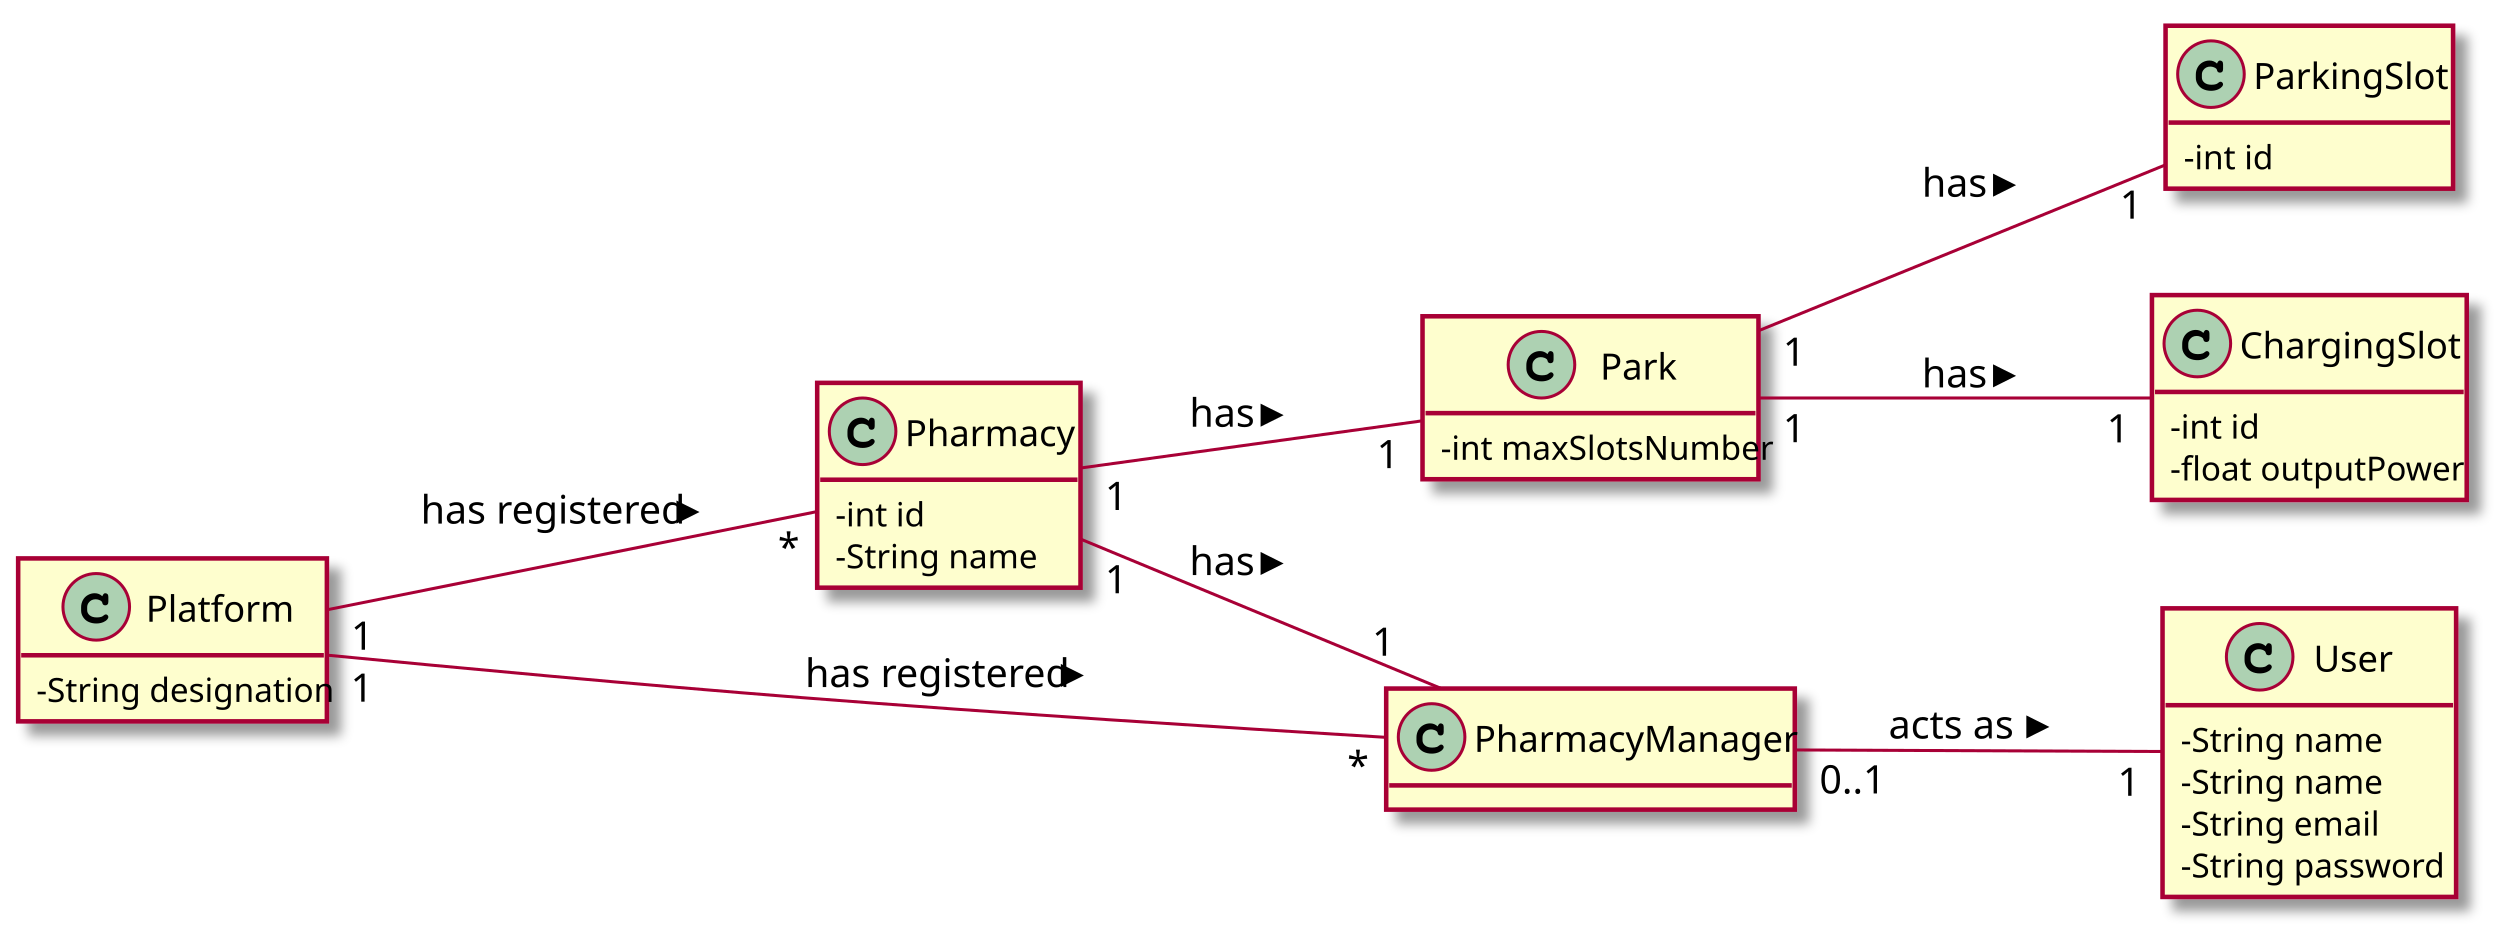
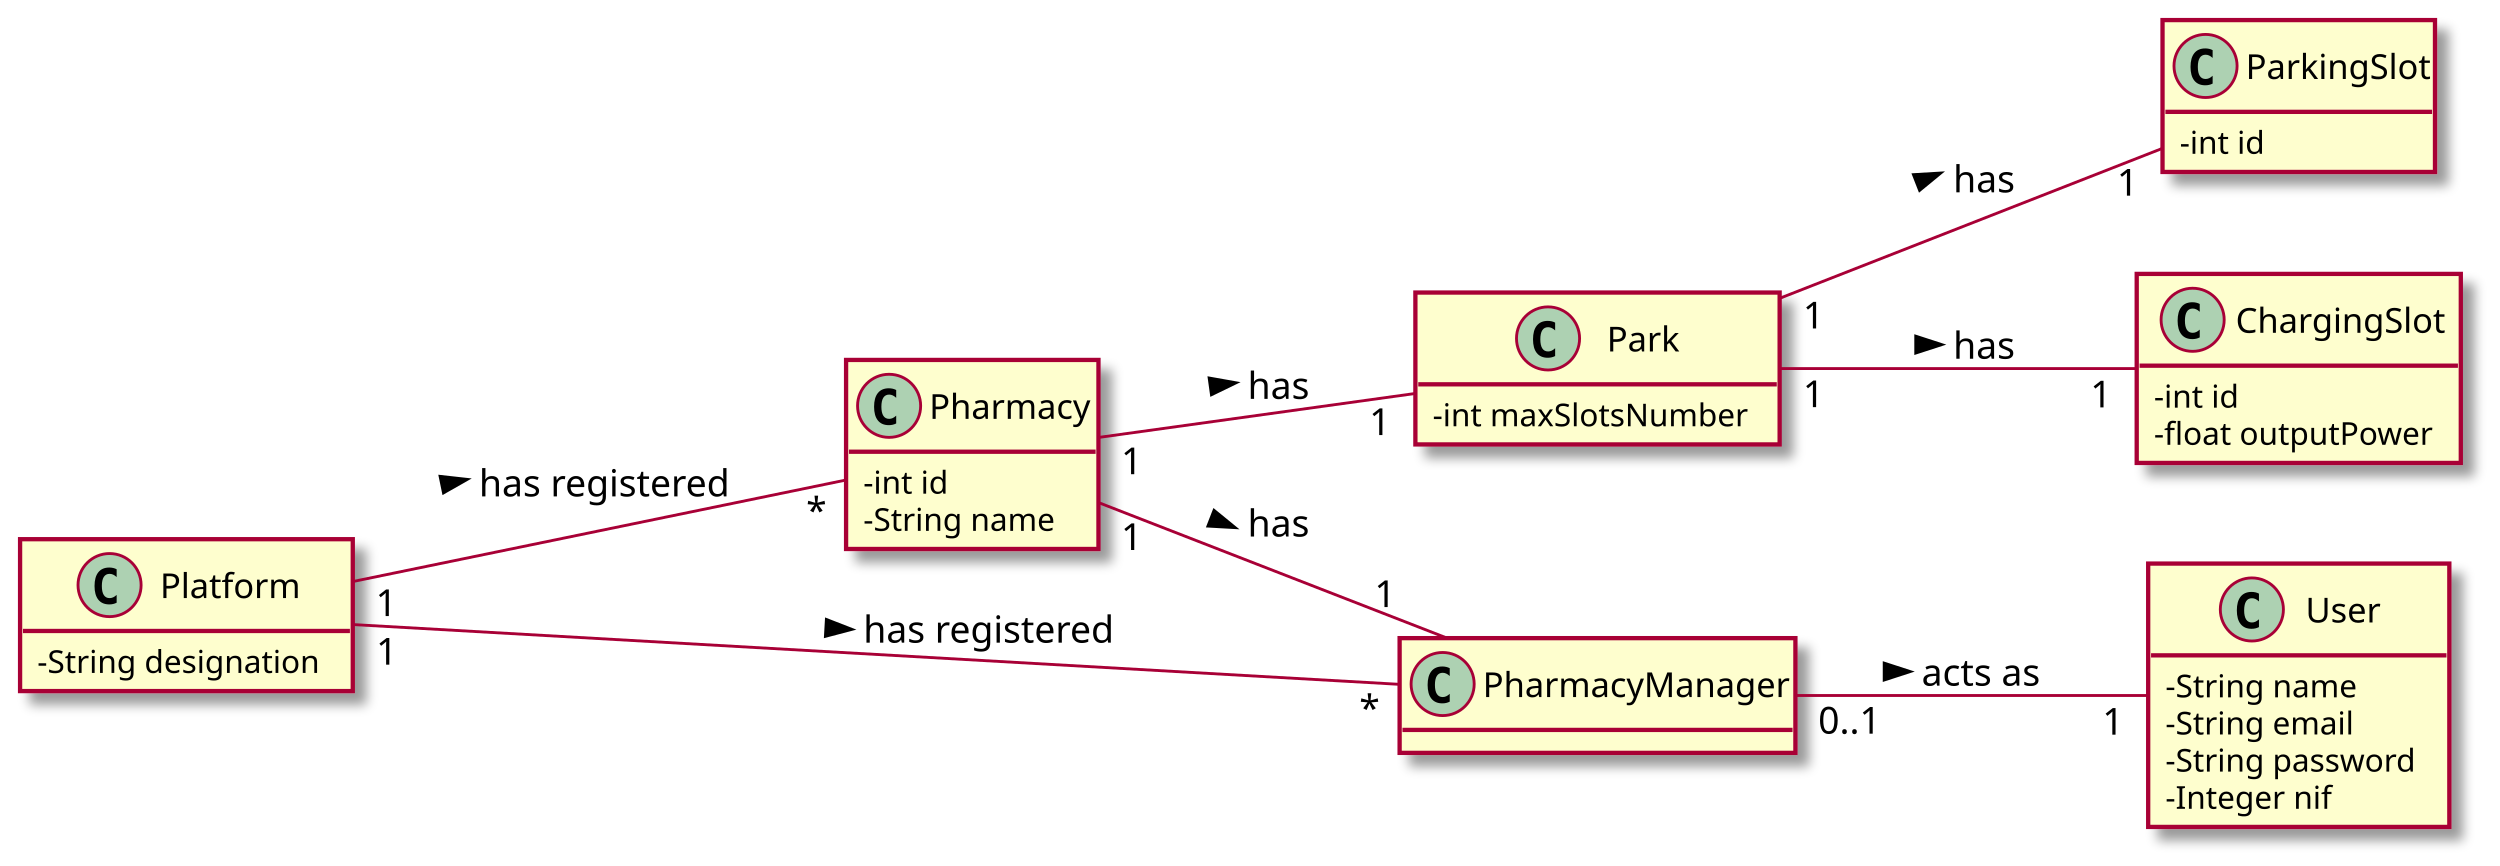
- <svg xmlns="http://www.w3.org/2000/svg" contentScriptType="application/ecmascript" contentStyleType="text/css" height="307px" preserveAspectRatio="none" style="width:826px;height:307px;" version="1.1" viewBox="0 0 826 307" width="826px" zoomAndPan="magnify">
+ <svg xmlns="http://www.w3.org/2000/svg" contentScriptType="application/ecmascript" contentStyleType="text/css" height="362.4px" preserveAspectRatio="none" style="width:1046px;height:362px;" version="1.1" viewBox="0 0 1046 362" width="1046.4px" zoomAndPan="magnify">
  <defs>
-     <filter height="300%" id="fhe6qresg5s0r" width="300%" x="-1" y="-1">
-       <feGaussianBlur result="blurOut" stdDeviation="2.0" />
+     <filter height="300%" id="fwcuy8h9rw9i4" width="300%" x="-1" y="-1">
+       <feGaussianBlur result="blurOut" stdDeviation="2.4" />
      <feColorMatrix in="blurOut" result="blurOut2" type="matrix" values="0 0 0 0 0 0 0 0 0 0 0 0 0 0 0 0 0 0 .4 0" />
-       <feOffset dx="4.0" dy="4.0" in="blurOut2" result="blurOut3" />
+       <feOffset dx="4.8" dy="4.8" in="blurOut2" result="blurOut3" />
      <feBlend in="SourceGraphic" in2="blurOut3" mode="normal" />
    </filter>
  </defs>
  <g>
-     <rect fill="#FEFECE" filter="url(#fhe6qresg5s0r)" height="53.836" id="Platform" style="stroke: #A80036; stroke-width: 1.5;" width="102" x="6" y="184.5" />
-     <ellipse cx="31.8" cy="200.5" fill="#ADD1B2" rx="11" ry="11" style="stroke: #A80036; stroke-width: 1.0;" />
-     <path d="M33.8,197 Q34.003,196.5 34.237,196.25 Q34.472,196 34.737,196 Q35.206,196 35.503,196.281 Q35.8,196.562 35.8,197.219 L35.8,198.781 Q35.8,199.438 35.519,199.719 Q35.237,200 34.8,200 Q34.409,200 34.159,199.828 Q33.909,199.656 33.8,199.203 Q33.753,198.891 33.581,198.719 Q33.269,198.391 32.706,198.203 Q32.144,198 31.581,198 Q30.878,198 30.284,198.281 Q29.706,198.562 29.253,199.188 Q28.8,199.812 28.8,200.672 L28.8,201.594 Q28.8,202.625 29.644,203.312 Q30.488,204 31.988,204 Q32.878,204 33.503,203.797 Q33.862,203.688 34.269,203.328 Q34.534,203.125 34.675,203.062 Q34.816,203 34.987,203 Q35.316,203 35.55,203.266 Q35.8,203.516 35.8,203.875 Q35.8,204.219 35.456,204.625 Q34.956,205.219 34.159,205.547 Q33.112,206 31.831,206 Q30.331,206 29.128,205.406 Q28.159,204.938 27.472,203.922 Q26.8,202.906 26.8,201.703 L26.8,200.609 Q26.8,199.359 27.394,198.266 Q28.003,197.172 29.05,196.594 Q30.113,196 31.3,196 Q32.019,196 32.644,196.25 Q33.269,196.5 33.8,197 Z " />
-     <text fill="#000000" font-family="sans-serif" font-size="12" lengthAdjust="spacingAndGlyphs" textLength="46" x="48.2" y="205.41">Platform</text>
-     <line style="stroke: #A80036; stroke-width: 1.5;" x1="7" x2="107" y1="216.5" y2="216.5" />
-     <text fill="#000000" font-family="sans-serif" font-size="11" lengthAdjust="spacingAndGlyphs" textLength="90" x="12" y="231.919">-String designation</text>
-     <rect fill="#FEFECE" filter="url(#fhe6qresg5s0r)" height="67.672" id="Pharmacy" style="stroke: #A80036; stroke-width: 1.5;" width="87" x="270" y="126.5" />
-     <ellipse cx="285" cy="142.5" fill="#ADD1B2" rx="11" ry="11" style="stroke: #A80036; stroke-width: 1.0;" />
-     <path d="M287,139 Q287.203,138.5 287.438,138.25 Q287.672,138 287.938,138 Q288.406,138 288.703,138.281 Q289,138.562 289,139.219 L289,140.781 Q289,141.438 288.719,141.719 Q288.438,142 288,142 Q287.609,142 287.359,141.828 Q287.109,141.656 287,141.203 Q286.953,140.891 286.781,140.719 Q286.469,140.391 285.906,140.203 Q285.344,140 284.781,140 Q284.078,140 283.484,140.281 Q282.906,140.562 282.453,141.188 Q282,141.812 282,142.672 L282,143.594 Q282,144.625 282.844,145.312 Q283.688,146 285.188,146 Q286.078,146 286.703,145.797 Q287.062,145.688 287.469,145.328 Q287.734,145.125 287.875,145.062 Q288.016,145 288.188,145 Q288.516,145 288.75,145.266 Q289,145.516 289,145.875 Q289,146.219 288.656,146.625 Q288.156,147.219 287.359,147.547 Q286.312,148 285.031,148 Q283.531,148 282.328,147.406 Q281.359,146.938 280.672,145.922 Q280,144.906 280,143.703 L280,142.609 Q280,141.359 280.594,140.266 Q281.203,139.172 282.25,138.594 Q283.312,138 284.5,138 Q285.219,138 285.844,138.25 Q286.469,138.5 287,139 Z " />
-     <text fill="#000000" font-family="sans-serif" font-size="12" lengthAdjust="spacingAndGlyphs" textLength="55" x="299" y="147.41">Pharmacy</text>
-     <line style="stroke: #A80036; stroke-width: 1.5;" x1="271" x2="356" y1="158.5" y2="158.5" />
-     <text fill="#000000" font-family="sans-serif" font-size="11" lengthAdjust="spacingAndGlyphs" textLength="26" x="276" y="173.919">-int id</text>
-     <text fill="#000000" font-family="sans-serif" font-size="11" lengthAdjust="spacingAndGlyphs" textLength="61" x="276" y="187.755">-String name</text>
-     <rect fill="#FEFECE" filter="url(#fhe6qresg5s0r)" height="95.344" id="User" style="stroke: #A80036; stroke-width: 1.5;" width="97" x="714.5" y="201" />
-     <ellipse cx="746.6" cy="217" fill="#ADD1B2" rx="11" ry="11" style="stroke: #A80036; stroke-width: 1.0;" />
-     <path d="M748.6,213.5 Q748.803,213 749.038,212.75 Q749.272,212.5 749.538,212.5 Q750.006,212.5 750.303,212.781 Q750.6,213.062 750.6,213.719 L750.6,215.281 Q750.6,215.938 750.319,216.219 Q750.038,216.5 749.6,216.5 Q749.209,216.5 748.959,216.328 Q748.709,216.156 748.6,215.703 Q748.553,215.391 748.381,215.219 Q748.069,214.891 747.506,214.703 Q746.944,214.5 746.381,214.5 Q745.678,214.5 745.084,214.781 Q744.506,215.062 744.053,215.688 Q743.6,216.312 743.6,217.172 L743.6,218.094 Q743.6,219.125 744.444,219.812 Q745.288,220.5 746.788,220.5 Q747.678,220.5 748.303,220.297 Q748.663,220.188 749.069,219.828 Q749.334,219.625 749.475,219.562 Q749.616,219.5 749.788,219.5 Q750.116,219.5 750.35,219.766 Q750.6,220.016 750.6,220.375 Q750.6,220.719 750.256,221.125 Q749.756,221.719 748.959,222.047 Q747.913,222.5 746.631,222.5 Q745.131,222.5 743.928,221.906 Q742.959,221.438 742.272,220.422 Q741.6,219.406 741.6,218.203 L741.6,217.109 Q741.6,215.859 742.194,214.766 Q742.803,213.672 743.85,213.094 Q744.913,212.5 746.1,212.5 Q746.819,212.5 747.444,212.75 Q748.069,213 748.6,213.5 Z " />
-     <text fill="#000000" font-family="sans-serif" font-size="12" lengthAdjust="spacingAndGlyphs" textLength="27" x="764.4" y="221.91">User</text>
-     <line style="stroke: #A80036; stroke-width: 1.5;" x1="715.5" x2="810.5" y1="233" y2="233" />
-     <text fill="#000000" font-family="sans-serif" font-size="11" lengthAdjust="spacingAndGlyphs" textLength="61" x="720.5" y="248.419">-String name</text>
-     <text fill="#000000" font-family="sans-serif" font-size="11" lengthAdjust="spacingAndGlyphs" textLength="61" x="720.5" y="262.255">-String name</text>
-     <text fill="#000000" font-family="sans-serif" font-size="11" lengthAdjust="spacingAndGlyphs" textLength="59" x="720.5" y="276.091">-String email</text>
-     <text fill="#000000" font-family="sans-serif" font-size="11" lengthAdjust="spacingAndGlyphs" textLength="85" x="720.5" y="289.927">-String password</text>
-     <rect fill="#FEFECE" filter="url(#fhe6qresg5s0r)" height="40" id="PharmacyManager" style="stroke: #A80036; stroke-width: 1.5;" width="135" x="458" y="227.5" />
-     <ellipse cx="473" cy="243.5" fill="#ADD1B2" rx="11" ry="11" style="stroke: #A80036; stroke-width: 1.0;" />
-     <path d="M475,240 Q475.203,239.5 475.438,239.25 Q475.672,239 475.938,239 Q476.406,239 476.703,239.281 Q477,239.562 477,240.219 L477,241.781 Q477,242.438 476.719,242.719 Q476.438,243 476,243 Q475.609,243 475.359,242.828 Q475.109,242.656 475,242.203 Q474.953,241.891 474.781,241.719 Q474.469,241.391 473.906,241.203 Q473.344,241 472.781,241 Q472.078,241 471.484,241.281 Q470.906,241.562 470.453,242.188 Q470,242.812 470,243.672 L470,244.594 Q470,245.625 470.844,246.312 Q471.688,247 473.188,247 Q474.078,247 474.703,246.797 Q475.062,246.688 475.469,246.328 Q475.734,246.125 475.875,246.062 Q476.016,246 476.188,246 Q476.516,246 476.75,246.266 Q477,246.516 477,246.875 Q477,247.219 476.656,247.625 Q476.156,248.219 475.359,248.547 Q474.312,249 473.031,249 Q471.531,249 470.328,248.406 Q469.359,247.938 468.672,246.922 Q468,245.906 468,244.703 L468,243.609 Q468,242.359 468.594,241.266 Q469.203,240.172 470.25,239.594 Q471.312,239 472.5,239 Q473.219,239 473.844,239.25 Q474.469,239.5 475,240 Z " />
-     <text fill="#000000" font-family="sans-serif" font-size="12" lengthAdjust="spacingAndGlyphs" textLength="103" x="487" y="248.41">PharmacyManager</text>
-     <line style="stroke: #A80036; stroke-width: 1.5;" x1="459" x2="592" y1="259.5" y2="259.5" />
-     <rect fill="#FEFECE" filter="url(#fhe6qresg5s0r)" height="53.836" id="Park" style="stroke: #A80036; stroke-width: 1.5;" width="111" x="470" y="104.5" />
-     <ellipse cx="509.3" cy="120.5" fill="#ADD1B2" rx="11" ry="11" style="stroke: #A80036; stroke-width: 1.0;" />
-     <path d="M511.3,117 Q511.503,116.5 511.738,116.25 Q511.972,116 512.237,116 Q512.706,116 513.003,116.281 Q513.3,116.562 513.3,117.219 L513.3,118.781 Q513.3,119.438 513.019,119.719 Q512.737,120 512.3,120 Q511.909,120 511.659,119.828 Q511.409,119.656 511.3,119.203 Q511.253,118.891 511.081,118.719 Q510.769,118.391 510.206,118.203 Q509.644,118 509.081,118 Q508.378,118 507.784,118.281 Q507.206,118.562 506.753,119.188 Q506.3,119.812 506.3,120.672 L506.3,121.594 Q506.3,122.625 507.144,123.312 Q507.988,124 509.488,124 Q510.378,124 511.003,123.797 Q511.363,123.688 511.769,123.328 Q512.034,123.125 512.175,123.062 Q512.316,123 512.487,123 Q512.816,123 513.05,123.266 Q513.3,123.516 513.3,123.875 Q513.3,124.219 512.956,124.625 Q512.456,125.219 511.659,125.547 Q510.613,126 509.331,126 Q507.831,126 506.628,125.406 Q505.659,124.938 504.972,123.922 Q504.3,122.906 504.3,121.703 L504.3,120.609 Q504.3,119.359 504.894,118.266 Q505.503,117.172 506.55,116.594 Q507.613,116 508.8,116 Q509.519,116 510.144,116.25 Q510.769,116.5 511.3,117 Z " />
-     <text fill="#000000" font-family="sans-serif" font-size="12" lengthAdjust="spacingAndGlyphs" textLength="25" x="528.7" y="125.41">Park</text>
-     <line style="stroke: #A80036; stroke-width: 1.5;" x1="471" x2="580" y1="136.5" y2="136.5" />
-     <text fill="#000000" font-family="sans-serif" font-size="11" lengthAdjust="spacingAndGlyphs" textLength="99" x="476" y="151.919">-int maxSlotsNumber</text>
-     <rect fill="#FEFECE" filter="url(#fhe6qresg5s0r)" height="67.672" id="ChargingSlot" style="stroke: #A80036; stroke-width: 1.5;" width="104" x="711" y="97.5" />
-     <ellipse cx="726" cy="113.5" fill="#ADD1B2" rx="11" ry="11" style="stroke: #A80036; stroke-width: 1.0;" />
-     <path d="M728,110 Q728.203,109.5 728.438,109.25 Q728.672,109 728.938,109 Q729.406,109 729.703,109.281 Q730,109.562 730,110.219 L730,111.781 Q730,112.438 729.719,112.719 Q729.438,113 729,113 Q728.609,113 728.359,112.828 Q728.109,112.656 728,112.203 Q727.953,111.891 727.781,111.719 Q727.469,111.391 726.906,111.203 Q726.344,111 725.781,111 Q725.078,111 724.484,111.281 Q723.906,111.562 723.453,112.188 Q723,112.812 723,113.672 L723,114.594 Q723,115.625 723.844,116.312 Q724.688,117 726.188,117 Q727.078,117 727.703,116.797 Q728.062,116.688 728.469,116.328 Q728.734,116.125 728.875,116.062 Q729.016,116 729.188,116 Q729.516,116 729.75,116.266 Q730,116.516 730,116.875 Q730,117.219 729.656,117.625 Q729.156,118.219 728.359,118.547 Q727.312,119 726.031,119 Q724.531,119 723.328,118.406 Q722.359,117.938 721.672,116.922 Q721,115.906 721,114.703 L721,113.609 Q721,112.359 721.594,111.266 Q722.203,110.172 723.25,109.594 Q724.312,109 725.5,109 Q726.219,109 726.844,109.25 Q727.469,109.5 728,110 Z " />
-     <text fill="#000000" font-family="sans-serif" font-size="12" lengthAdjust="spacingAndGlyphs" textLength="72" x="740" y="118.41">ChargingSlot</text>
-     <line style="stroke: #A80036; stroke-width: 1.5;" x1="712" x2="814" y1="129.5" y2="129.5" />
-     <text fill="#000000" font-family="sans-serif" font-size="11" lengthAdjust="spacingAndGlyphs" textLength="26" x="717" y="144.919">-int id</text>
-     <text fill="#000000" font-family="sans-serif" font-size="11" lengthAdjust="spacingAndGlyphs" textLength="90" x="717" y="158.755">-float outputPower</text>
-     <rect fill="#FEFECE" filter="url(#fhe6qresg5s0r)" height="53.836" id="ParkingSlot" style="stroke: #A80036; stroke-width: 1.5;" width="95" x="715.5" y="8.5" />
-     <ellipse cx="730.5" cy="24.5" fill="#ADD1B2" rx="11" ry="11" style="stroke: #A80036; stroke-width: 1.0;" />
-     <path d="M732.5,21 Q732.703,20.5 732.938,20.25 Q733.172,20 733.438,20 Q733.906,20 734.203,20.281 Q734.5,20.562 734.5,21.219 L734.5,22.781 Q734.5,23.438 734.219,23.719 Q733.938,24 733.5,24 Q733.109,24 732.859,23.828 Q732.609,23.656 732.5,23.203 Q732.453,22.891 732.281,22.719 Q731.969,22.391 731.406,22.203 Q730.844,22 730.281,22 Q729.578,22 728.984,22.281 Q728.406,22.562 727.953,23.188 Q727.5,23.812 727.5,24.672 L727.5,25.594 Q727.5,26.625 728.344,27.312 Q729.188,28 730.688,28 Q731.578,28 732.203,27.797 Q732.562,27.688 732.969,27.328 Q733.234,27.125 733.375,27.062 Q733.516,27 733.688,27 Q734.016,27 734.25,27.266 Q734.5,27.516 734.5,27.875 Q734.5,28.219 734.156,28.625 Q733.656,29.219 732.859,29.547 Q731.812,30 730.531,30 Q729.031,30 727.828,29.406 Q726.859,28.938 726.172,27.922 Q725.5,26.906 725.5,25.703 L725.5,24.609 Q725.5,23.359 726.094,22.266 Q726.703,21.172 727.75,20.594 Q728.812,20 730,20 Q730.719,20 731.344,20.25 Q731.969,20.5 732.5,21 Z " />
-     <text fill="#000000" font-family="sans-serif" font-size="12" lengthAdjust="spacingAndGlyphs" textLength="63" x="744.5" y="29.41">ParkingSlot</text>
-     <line style="stroke: #A80036; stroke-width: 1.5;" x1="716.5" x2="809.5" y1="40.5" y2="40.5" />
-     <text fill="#000000" font-family="sans-serif" font-size="11" lengthAdjust="spacingAndGlyphs" textLength="26" x="721.5" y="55.919">-int id</text>
-     <path d="M108.281,201.424 C155.506,191.961 225.385,177.957 269.925,169.032 " fill="none" id="Platform-Pharmacy" style="stroke: #A80036; stroke-width: 1.0;" />
-     <text fill="#000000" font-family="sans-serif" font-size="13" lengthAdjust="spacingAndGlyphs" textLength="82" x="139" y="172.995">has registered</text>
-     <polygon fill="#000000" points="224,166.176,230,169.176,224,172.176,224,166.176" style="stroke: #000000; stroke-width: 1.0;" />
-     <text fill="#000000" font-family="sans-serif" font-size="13" lengthAdjust="spacingAndGlyphs" textLength="7" x="115.985" y="214.663">1</text>
-     <text fill="#000000" font-family="sans-serif" font-size="13" lengthAdjust="spacingAndGlyphs" textLength="5" x="257.006" y="185.427">*</text>
-     <path d="M108.163,216.474 C150.065,220.54 211.394,226.285 265,230.5 C330.489,235.65 405.362,240.437 457.798,243.611 " fill="none" id="Platform-PharmacyManager" style="stroke: #A80036; stroke-width: 1.0;" />
-     <text fill="#000000" font-family="sans-serif" font-size="13" lengthAdjust="spacingAndGlyphs" textLength="82" x="266" y="226.995">has registered</text>
-     <polygon fill="#000000" points="351,220.176,357,223.176,351,226.176,351,220.176" style="stroke: #000000; stroke-width: 1.0;" />
-     <text fill="#000000" font-family="sans-serif" font-size="13" lengthAdjust="spacingAndGlyphs" textLength="7" x="115.85" y="231.83">1</text>
-     <text fill="#000000" font-family="sans-serif" font-size="13" lengthAdjust="spacingAndGlyphs" textLength="5" x="445.12" y="257.575">*</text>
-     <path d="M593.041,247.783 C631.669,247.947 679.429,248.149 714.305,248.298 " fill="none" id="PharmacyManager-User" style="stroke: #A80036; stroke-width: 1.0;" />
-     <text fill="#000000" font-family="sans-serif" font-size="13" lengthAdjust="spacingAndGlyphs" textLength="43" x="624" y="243.995">acts as</text>
-     <polygon fill="#000000" points="670,237.176,676,240.176,670,243.176,670,237.176" style="stroke: #000000; stroke-width: 1.0;" />
-     <text fill="#000000" font-family="sans-serif" font-size="13" lengthAdjust="spacingAndGlyphs" textLength="22" x="601.14" y="262.15">0..1</text>
-     <text fill="#000000" font-family="sans-serif" font-size="13" lengthAdjust="spacingAndGlyphs" textLength="7" x="699.639" y="262.938">1</text>
-     <path d="M357.25,178.211 C391.668,192.47 440.052,212.514 475.931,227.378 " fill="none" id="Pharmacy-PharmacyManager" style="stroke: #A80036; stroke-width: 1.0;" />
-     <text fill="#000000" font-family="sans-serif" font-size="13" lengthAdjust="spacingAndGlyphs" textLength="21" x="393" y="189.995">has</text>
-     <polygon fill="#000000" points="417,183.176,423,186.176,417,189.176,417,183.176" style="stroke: #000000; stroke-width: 1.0;" />
-     <text fill="#000000" font-family="sans-serif" font-size="13" lengthAdjust="spacingAndGlyphs" textLength="7" x="365.076" y="196.021">1</text>
-     <text fill="#000000" font-family="sans-serif" font-size="13" lengthAdjust="spacingAndGlyphs" textLength="7" x="453.342" y="216.664">1</text>
-     <path d="M357.25,154.596 C389.749,150.108 434.701,143.901 469.818,139.051 " fill="none" id="Pharmacy-Park" style="stroke: #A80036; stroke-width: 1.0;" />
-     <text fill="#000000" font-family="sans-serif" font-size="13" lengthAdjust="spacingAndGlyphs" textLength="21" x="393" y="140.995">has</text>
-     <polygon fill="#000000" points="417,134.176,423,137.176,417,140.176,417,134.176" style="stroke: #000000; stroke-width: 1.0;" />
-     <text fill="#000000" font-family="sans-serif" font-size="13" lengthAdjust="spacingAndGlyphs" textLength="7" x="365.076" y="168.495">1</text>
-     <text fill="#000000" font-family="sans-serif" font-size="13" lengthAdjust="spacingAndGlyphs" textLength="7" x="454.865" y="154.67">1</text>
-     <path d="M581.12,131.5 C620.253,131.5 672.593,131.5 710.9,131.5 " fill="none" id="Park-ChargingSlot" style="stroke: #A80036; stroke-width: 1.0;" />
-     <text fill="#000000" font-family="sans-serif" font-size="13" lengthAdjust="spacingAndGlyphs" textLength="21" x="635" y="127.995">has</text>
-     <polygon fill="#000000" points="659,121.176,665,124.176,659,127.176,659,121.176" style="stroke: #000000; stroke-width: 1.0;" />
-     <text fill="#000000" font-family="sans-serif" font-size="13" lengthAdjust="spacingAndGlyphs" textLength="7" x="589.064" y="146.105">1</text>
-     <text fill="#000000" font-family="sans-serif" font-size="13" lengthAdjust="spacingAndGlyphs" textLength="7" x="696.081" y="146.168">1</text>
-     <path d="M581.12,109.234 C621.748,92.673 676.61,70.309 715.226,54.567 " fill="none" id="Park-ParkingSlot" style="stroke: #A80036; stroke-width: 1.0;" />
-     <text fill="#000000" font-family="sans-serif" font-size="13" lengthAdjust="spacingAndGlyphs" textLength="21" x="635" y="64.995">has</text>
-     <polygon fill="#000000" points="659,58.176,665,61.176,659,64.176,659,58.176" style="stroke: #000000; stroke-width: 1.0;" />
-     <text fill="#000000" font-family="sans-serif" font-size="13" lengthAdjust="spacingAndGlyphs" textLength="7" x="589.064" y="120.847">1</text>
-     <text fill="#000000" font-family="sans-serif" font-size="13" lengthAdjust="spacingAndGlyphs" textLength="7" x="700.375" y="72.246">1</text>
+     <rect codeLine="5" fill="#FEFECE" filter="url(#fwcuy8h9rw9i4)" height="63.546" id="Platform" style="stroke: #A80036; stroke-width: 1.8;" width="139.2" x="8.4" y="225.6" />
+     <ellipse cx="45.84" cy="244.8" fill="#ADD1B2" rx="13.2" ry="13.2" style="stroke: #A80036; stroke-width: 1.2;" />
+     <path d="M48.808,252.172 Q48.111,252.53 47.343,252.71 Q46.577,252.889 45.73,252.889 Q42.722,252.889 41.138,250.907 Q39.554,248.924 39.554,245.179 Q39.554,241.424 41.138,239.442 Q42.722,237.459 45.73,237.459 Q46.577,237.459 47.353,237.639 Q48.13,237.818 48.808,238.177 L48.808,241.444 Q48.051,240.746 47.339,240.423 Q46.626,240.099 45.869,240.099 Q44.256,240.099 43.434,241.379 Q42.612,242.659 42.612,245.179 Q42.612,247.689 43.434,248.969 Q44.256,250.249 45.869,250.249 Q46.626,250.249 47.339,249.925 Q48.051,249.602 48.808,248.905 Z " fill="#000000" />
+     <text fill="#000000" font-family="sans-serif" font-size="14.4" lengthAdjust="spacingAndGlyphs" textLength="57.6" x="66.96" y="250.242">Platform</text>
+     <line style="stroke: #A80036; stroke-width: 1.8;" x1="9.6" x2="146.4" y1="264" y2="264" />
+     <text fill="#000000" font-family="sans-serif" font-size="13.2" lengthAdjust="spacingAndGlyphs" textLength="124.8" x="15.6" y="281.562">-String designation</text>
+     <rect codeLine="9" fill="#FEFECE" filter="url(#fwcuy8h9rw9i4)" height="79.092" id="Pharmacy" style="stroke: #A80036; stroke-width: 1.8;" width="105.6" x="354" y="150.6" />
+     <ellipse cx="372" cy="169.8" fill="#ADD1B2" rx="13.2" ry="13.2" style="stroke: #A80036; stroke-width: 1.2;" />
+     <path d="M374.968,177.172 Q374.271,177.53 373.503,177.71 Q372.736,177.889 371.89,177.889 Q368.882,177.889 367.298,175.907 Q365.714,173.924 365.714,170.179 Q365.714,166.424 367.298,164.442 Q368.882,162.459 371.89,162.459 Q372.736,162.459 373.514,162.639 Q374.29,162.818 374.968,163.177 L374.968,166.444 Q374.211,165.746 373.498,165.423 Q372.786,165.099 372.029,165.099 Q370.416,165.099 369.594,166.379 Q368.772,167.659 368.772,170.179 Q368.772,172.689 369.594,173.969 Q370.416,175.249 372.029,175.249 Q372.786,175.249 373.498,174.925 Q374.211,174.602 374.968,173.905 Z " fill="#000000" />
+     <text fill="#000000" font-family="sans-serif" font-size="14.4" lengthAdjust="spacingAndGlyphs" textLength="67.2" x="388.8" y="175.242">Pharmacy</text>
+     <line style="stroke: #A80036; stroke-width: 1.8;" x1="355.2" x2="458.4" y1="189" y2="189" />
+     <text fill="#000000" font-family="sans-serif" font-size="13.2" lengthAdjust="spacingAndGlyphs" textLength="39.6" x="361.2" y="206.562">-int id</text>
+     <text fill="#000000" font-family="sans-serif" font-size="13.2" lengthAdjust="spacingAndGlyphs" textLength="84" x="361.2" y="222.108">-String name</text>
+     <rect codeLine="14" fill="#FEFECE" filter="url(#fwcuy8h9rw9i4)" height="110.184" id="User" style="stroke: #A80036; stroke-width: 1.8;" width="126" x="898.8" y="235.8" />
+     <ellipse cx="942.18" cy="255" fill="#ADD1B2" rx="13.2" ry="13.2" style="stroke: #A80036; stroke-width: 1.2;" />
+     <path d="M945.148,262.372 Q944.451,262.73 943.683,262.91 Q942.917,263.089 942.07,263.089 Q939.062,263.089 937.478,261.107 Q935.894,259.124 935.894,255.379 Q935.894,251.624 937.478,249.642 Q939.062,247.659 942.07,247.659 Q942.917,247.659 943.693,247.839 Q944.47,248.018 945.148,248.377 L945.148,251.644 Q944.391,250.946 943.678,250.623 Q942.966,250.299 942.209,250.299 Q940.596,250.299 939.774,251.579 Q938.952,252.859 938.952,255.379 Q938.952,257.889 939.774,259.169 Q940.596,260.449 942.209,260.449 Q942.966,260.449 943.678,260.125 Q944.391,259.802 945.148,259.104 Z " fill="#000000" />
+     <text fill="#000000" font-family="sans-serif" font-size="14.4" lengthAdjust="spacingAndGlyphs" textLength="31.2" x="964.62" y="260.442">User</text>
+     <line style="stroke: #A80036; stroke-width: 1.8;" x1="900" x2="1023.6" y1="274.2" y2="274.2" />
+     <text fill="#000000" font-family="sans-serif" font-size="13.2" lengthAdjust="spacingAndGlyphs" textLength="84" x="906" y="291.762">-String name</text>
+     <text fill="#000000" font-family="sans-serif" font-size="13.2" lengthAdjust="spacingAndGlyphs" textLength="82.8" x="906" y="307.308">-String email</text>
+     <text fill="#000000" font-family="sans-serif" font-size="13.2" lengthAdjust="spacingAndGlyphs" textLength="111.6" x="906" y="322.854">-String password</text>
+     <text fill="#000000" font-family="sans-serif" font-size="13.2" lengthAdjust="spacingAndGlyphs" textLength="73.2" x="906" y="338.4">-Integer nif</text>
+     <rect codeLine="21" fill="#FEFECE" filter="url(#fwcuy8h9rw9i4)" height="48" id="PharmacyManager" style="stroke: #A80036; stroke-width: 1.8;" width="165.6" x="585.6" y="267" />
+     <ellipse cx="603.6" cy="286.2" fill="#ADD1B2" rx="13.2" ry="13.2" style="stroke: #A80036; stroke-width: 1.2;" />
+     <path d="M606.568,293.572 Q605.87,293.93 605.104,294.11 Q604.337,294.289 603.49,294.289 Q600.482,294.289 598.898,292.307 Q597.314,290.324 597.314,286.579 Q597.314,282.824 598.898,280.842 Q600.482,278.859 603.49,278.859 Q604.337,278.859 605.114,279.039 Q605.89,279.218 606.568,279.577 L606.568,282.844 Q605.811,282.147 605.098,281.823 Q604.386,281.499 603.629,281.499 Q602.016,281.499 601.194,282.779 Q600.372,284.059 600.372,286.579 Q600.372,289.089 601.194,290.369 Q602.016,291.649 603.629,291.649 Q604.386,291.649 605.098,291.325 Q605.811,291.002 606.568,290.305 Z " fill="#000000" />
+     <text fill="#000000" font-family="sans-serif" font-size="14.4" lengthAdjust="spacingAndGlyphs" textLength="127.2" x="620.4" y="291.642">PharmacyManager</text>
+     <line style="stroke: #A80036; stroke-width: 1.8;" x1="586.8" x2="750" y1="305.4" y2="305.4" />
+     <rect codeLine="24" fill="#FEFECE" filter="url(#fwcuy8h9rw9i4)" height="63.546" id="Park" style="stroke: #A80036; stroke-width: 1.8;" width="152.4" x="592.2" y="122.4" />
+     <ellipse cx="647.7" cy="141.6" fill="#ADD1B2" rx="13.2" ry="13.2" style="stroke: #A80036; stroke-width: 1.2;" />
+     <path d="M650.668,148.972 Q649.971,149.33 649.203,149.51 Q648.437,149.689 647.59,149.689 Q644.582,149.689 642.998,147.707 Q641.414,145.724 641.414,141.979 Q641.414,138.224 642.998,136.242 Q644.582,134.259 647.59,134.259 Q648.437,134.259 649.213,134.439 Q649.99,134.618 650.668,134.977 L650.668,138.244 Q649.911,137.547 649.198,137.223 Q648.486,136.899 647.729,136.899 Q646.116,136.899 645.294,138.179 Q644.472,139.459 644.472,141.979 Q644.472,144.489 645.294,145.769 Q646.116,147.049 647.729,147.049 Q648.486,147.049 649.198,146.726 Q649.911,146.402 650.668,145.704 Z " fill="#000000" />
+     <text fill="#000000" font-family="sans-serif" font-size="14.4" lengthAdjust="spacingAndGlyphs" textLength="31.2" x="672.3" y="147.042">Park</text>
+     <line style="stroke: #A80036; stroke-width: 1.8;" x1="593.4" x2="743.4" y1="160.8" y2="160.8" />
+     <text fill="#000000" font-family="sans-serif" font-size="13.2" lengthAdjust="spacingAndGlyphs" textLength="138" x="599.4" y="178.362">-int maxSlotsNumber</text>
+     <rect codeLine="28" fill="#FEFECE" filter="url(#fwcuy8h9rw9i4)" height="79.092" id="ChargingSlot" style="stroke: #A80036; stroke-width: 1.8;" width="135.6" x="894" y="114.6" />
+     <ellipse cx="917.4" cy="133.8" fill="#ADD1B2" rx="13.2" ry="13.2" style="stroke: #A80036; stroke-width: 1.2;" />
+     <path d="M920.368,141.172 Q919.67,141.53 918.904,141.71 Q918.136,141.889 917.29,141.889 Q914.282,141.889 912.698,139.907 Q911.114,137.924 911.114,134.179 Q911.114,130.424 912.698,128.442 Q914.282,126.459 917.29,126.459 Q918.136,126.459 918.913,126.639 Q919.69,126.818 920.368,127.177 L920.368,130.444 Q919.611,129.746 918.899,129.423 Q918.186,129.099 917.429,129.099 Q915.816,129.099 914.994,130.379 Q914.172,131.659 914.172,134.179 Q914.172,136.689 914.994,137.969 Q915.816,139.249 917.429,139.249 Q918.186,139.249 918.899,138.925 Q919.611,138.602 920.368,137.905 Z " fill="#000000" />
+     <text fill="#000000" font-family="sans-serif" font-size="14.4" lengthAdjust="spacingAndGlyphs" textLength="85.2" x="935.4" y="139.242">ChargingSlot</text>
+     <line style="stroke: #A80036; stroke-width: 1.8;" x1="895.2" x2="1028.4" y1="153" y2="153" />
+     <text fill="#000000" font-family="sans-serif" font-size="13.2" lengthAdjust="spacingAndGlyphs" textLength="39.6" x="901.2" y="170.562">-int id</text>
+     <text fill="#000000" font-family="sans-serif" font-size="13.2" lengthAdjust="spacingAndGlyphs" textLength="121.2" x="901.2" y="186.108">-float outputPower</text>
+     <rect codeLine="33" fill="#FEFECE" filter="url(#fwcuy8h9rw9i4)" height="63.546" id="ParkingSlot" style="stroke: #A80036; stroke-width: 1.8;" width="114" x="904.8" y="8.4" />
+     <ellipse cx="922.8" cy="27.6" fill="#ADD1B2" rx="13.2" ry="13.2" style="stroke: #A80036; stroke-width: 1.2;" />
+     <path d="M925.768,34.972 Q925.071,35.33 924.303,35.51 Q923.537,35.689 922.69,35.689 Q919.682,35.689 918.098,33.707 Q916.514,31.724 916.514,27.979 Q916.514,24.224 918.098,22.242 Q919.682,20.259 922.69,20.259 Q923.537,20.259 924.313,20.439 Q925.09,20.618 925.768,20.977 L925.768,24.244 Q925.011,23.547 924.298,23.223 Q923.586,22.899 922.829,22.899 Q921.216,22.899 920.394,24.179 Q919.572,25.459 919.572,27.979 Q919.572,30.489 920.394,31.769 Q921.216,33.049 922.829,33.049 Q923.586,33.049 924.298,32.725 Q925.011,32.402 925.768,31.704 Z " fill="#000000" />
+     <text fill="#000000" font-family="sans-serif" font-size="14.4" lengthAdjust="spacingAndGlyphs" textLength="75.6" x="939.6" y="33.042">ParkingSlot</text>
+     <line style="stroke: #A80036; stroke-width: 1.8;" x1="906" x2="1017.6" y1="46.8" y2="46.8" />
+     <text fill="#000000" font-family="sans-serif" font-size="13.2" lengthAdjust="spacingAndGlyphs" textLength="39.6" x="912" y="64.362">-int id</text>
+     <path codeLine="37" d="M147.624,243.312 C209.124,230.652 298.104,212.328 353.856,200.856 " fill="none" id="Platform-Pharmacy" style="stroke: #A80036; stroke-width: 1.2;" />
+     <polygon fill="#000000" points="195.477,200.577,184.135,199.311,185.557,206.219,195.477,200.577" style="stroke: #000000; stroke-width: 1.2;" />
+     <text fill="#000000" font-family="sans-serif" font-size="15.6" lengthAdjust="spacingAndGlyphs" textLength="106.8" x="200.4" y="207.682">has registered</text>
+     <text fill="#000000" font-family="sans-serif" font-size="15.6" lengthAdjust="spacingAndGlyphs" textLength="9.6" x="157.16" y="257.769">1</text>
+     <text fill="#000000" font-family="sans-serif" font-size="15.6" lengthAdjust="spacingAndGlyphs" textLength="7.2" x="337.291" y="219.233">*</text>
+     <path codeLine="38" d="M147.804,261.324 C256.716,267.54 468.744,279.66 585.396,286.32 " fill="none" id="Platform-PharmacyManager" style="stroke: #A80036; stroke-width: 1.2;" />
+     <polygon fill="#000000" points="356.39,263.329,345.755,259.188,345.353,266.231,356.39,263.329" style="stroke: #000000; stroke-width: 1.2;" />
+     <text fill="#000000" font-family="sans-serif" font-size="15.6" lengthAdjust="spacingAndGlyphs" textLength="106.8" x="361.2" y="268.882">has registered</text>
+     <text fill="#000000" font-family="sans-serif" font-size="15.6" lengthAdjust="spacingAndGlyphs" textLength="9.6" x="157.363" y="278.089">1</text>
+     <text fill="#000000" font-family="sans-serif" font-size="15.6" lengthAdjust="spacingAndGlyphs" textLength="7.2" x="568.724" y="301.895">*</text>
+     <path codeLine="39" d="M751.44,291 C798.168,291 855.816,291 898.752,291 " fill="none" id="PharmacyManager-User" style="stroke: #A80036; stroke-width: 1.2;" />
+     <polygon fill="#000000" points="799.2,280.986,788.346,277.46,788.346,284.513,799.2,280.986" style="stroke: #000000; stroke-width: 1.2;" />
+     <text fill="#000000" font-family="sans-serif" font-size="15.6" lengthAdjust="spacingAndGlyphs" textLength="52.8" x="804" y="286.882">acts as</text>
+     <text fill="#000000" font-family="sans-serif" font-size="15.6" lengthAdjust="spacingAndGlyphs" textLength="28.8" x="760.727" y="306.958">0..1</text>
+     <text fill="#000000" font-family="sans-serif" font-size="15.6" lengthAdjust="spacingAndGlyphs" textLength="9.6" x="879.611" y="307.389">1</text>
+     <path codeLine="40" d="M459.828,210.36 C501.792,226.668 561,249.696 605.424,266.976 " fill="none" id="Pharmacy-PharmacyManager" style="stroke: #A80036; stroke-width: 1.2;" />
+     <polygon fill="#000000" points="516.792,220.761,507.954,213.54,505.398,220.114,516.792,220.761" style="stroke: #000000; stroke-width: 1.2;" />
+     <text fill="#000000" font-family="sans-serif" font-size="15.6" lengthAdjust="spacingAndGlyphs" textLength="26.4" x="522" y="224.482">has</text>
+     <text fill="#000000" font-family="sans-serif" font-size="15.6" lengthAdjust="spacingAndGlyphs" textLength="9.6" x="469.044" y="230.128">1</text>
+     <text fill="#000000" font-family="sans-serif" font-size="15.6" lengthAdjust="spacingAndGlyphs" textLength="9.6" x="575.068" y="254.001">1</text>
+     <path codeLine="41" d="M459.828,183 C497.652,177.744 549.492,170.544 591.876,164.664 " fill="none" id="Pharmacy-Park" style="stroke: #A80036; stroke-width: 1.2;" />
+     <polygon fill="#000000" points="517.143,160.161,505.907,158.161,506.877,165.147,517.143,160.161" style="stroke: #000000; stroke-width: 1.2;" />
+     <text fill="#000000" font-family="sans-serif" font-size="15.6" lengthAdjust="spacingAndGlyphs" textLength="26.4" x="522" y="166.882">has</text>
+     <text fill="#000000" font-family="sans-serif" font-size="15.6" lengthAdjust="spacingAndGlyphs" textLength="9.6" x="469.044" y="198.407">1</text>
+     <text fill="#000000" font-family="sans-serif" font-size="15.6" lengthAdjust="spacingAndGlyphs" textLength="9.6" x="572.873" y="182.021">1</text>
+     <path codeLine="42" d="M744.924,154.2 C790.896,154.2 849.156,154.2 893.544,154.2 " fill="none" id="Park-ChargingSlot" style="stroke: #A80036; stroke-width: 1.2;" />
+     <polygon fill="#000000" points="812.4,144.186,801.546,140.66,801.546,147.713,812.4,144.186" style="stroke: #000000; stroke-width: 1.2;" />
+     <text fill="#000000" font-family="sans-serif" font-size="15.6" lengthAdjust="spacingAndGlyphs" textLength="26.4" x="817.2" y="150.082">has</text>
+     <text fill="#000000" font-family="sans-serif" font-size="15.6" lengthAdjust="spacingAndGlyphs" textLength="9.6" x="754.327" y="170.347">1</text>
+     <text fill="#000000" font-family="sans-serif" font-size="15.6" lengthAdjust="spacingAndGlyphs" textLength="9.6" x="874.584" y="170.466">1</text>
+     <path codeLine="43" d="M744.924,124.692 C794.76,105.168 859.068,79.98 904.44,62.196 " fill="none" id="Park-ParkingSlot" style="stroke: #A80036; stroke-width: 1.2;" />
+     <polygon fill="#000000" points="811.986,72.398,800.594,73.073,803.167,79.641,811.986,72.398" style="stroke: #000000; stroke-width: 1.2;" />
+     <text fill="#000000" font-family="sans-serif" font-size="15.6" lengthAdjust="spacingAndGlyphs" textLength="26.4" x="817.2" y="80.482">has</text>
+     <text fill="#000000" font-family="sans-serif" font-size="15.6" lengthAdjust="spacingAndGlyphs" textLength="9.6" x="754.327" y="137.428">1</text>
+     <text fill="#000000" font-family="sans-serif" font-size="15.6" lengthAdjust="spacingAndGlyphs" textLength="9.6" x="885.71" y="81.862">1</text>
  </g>
</svg>
